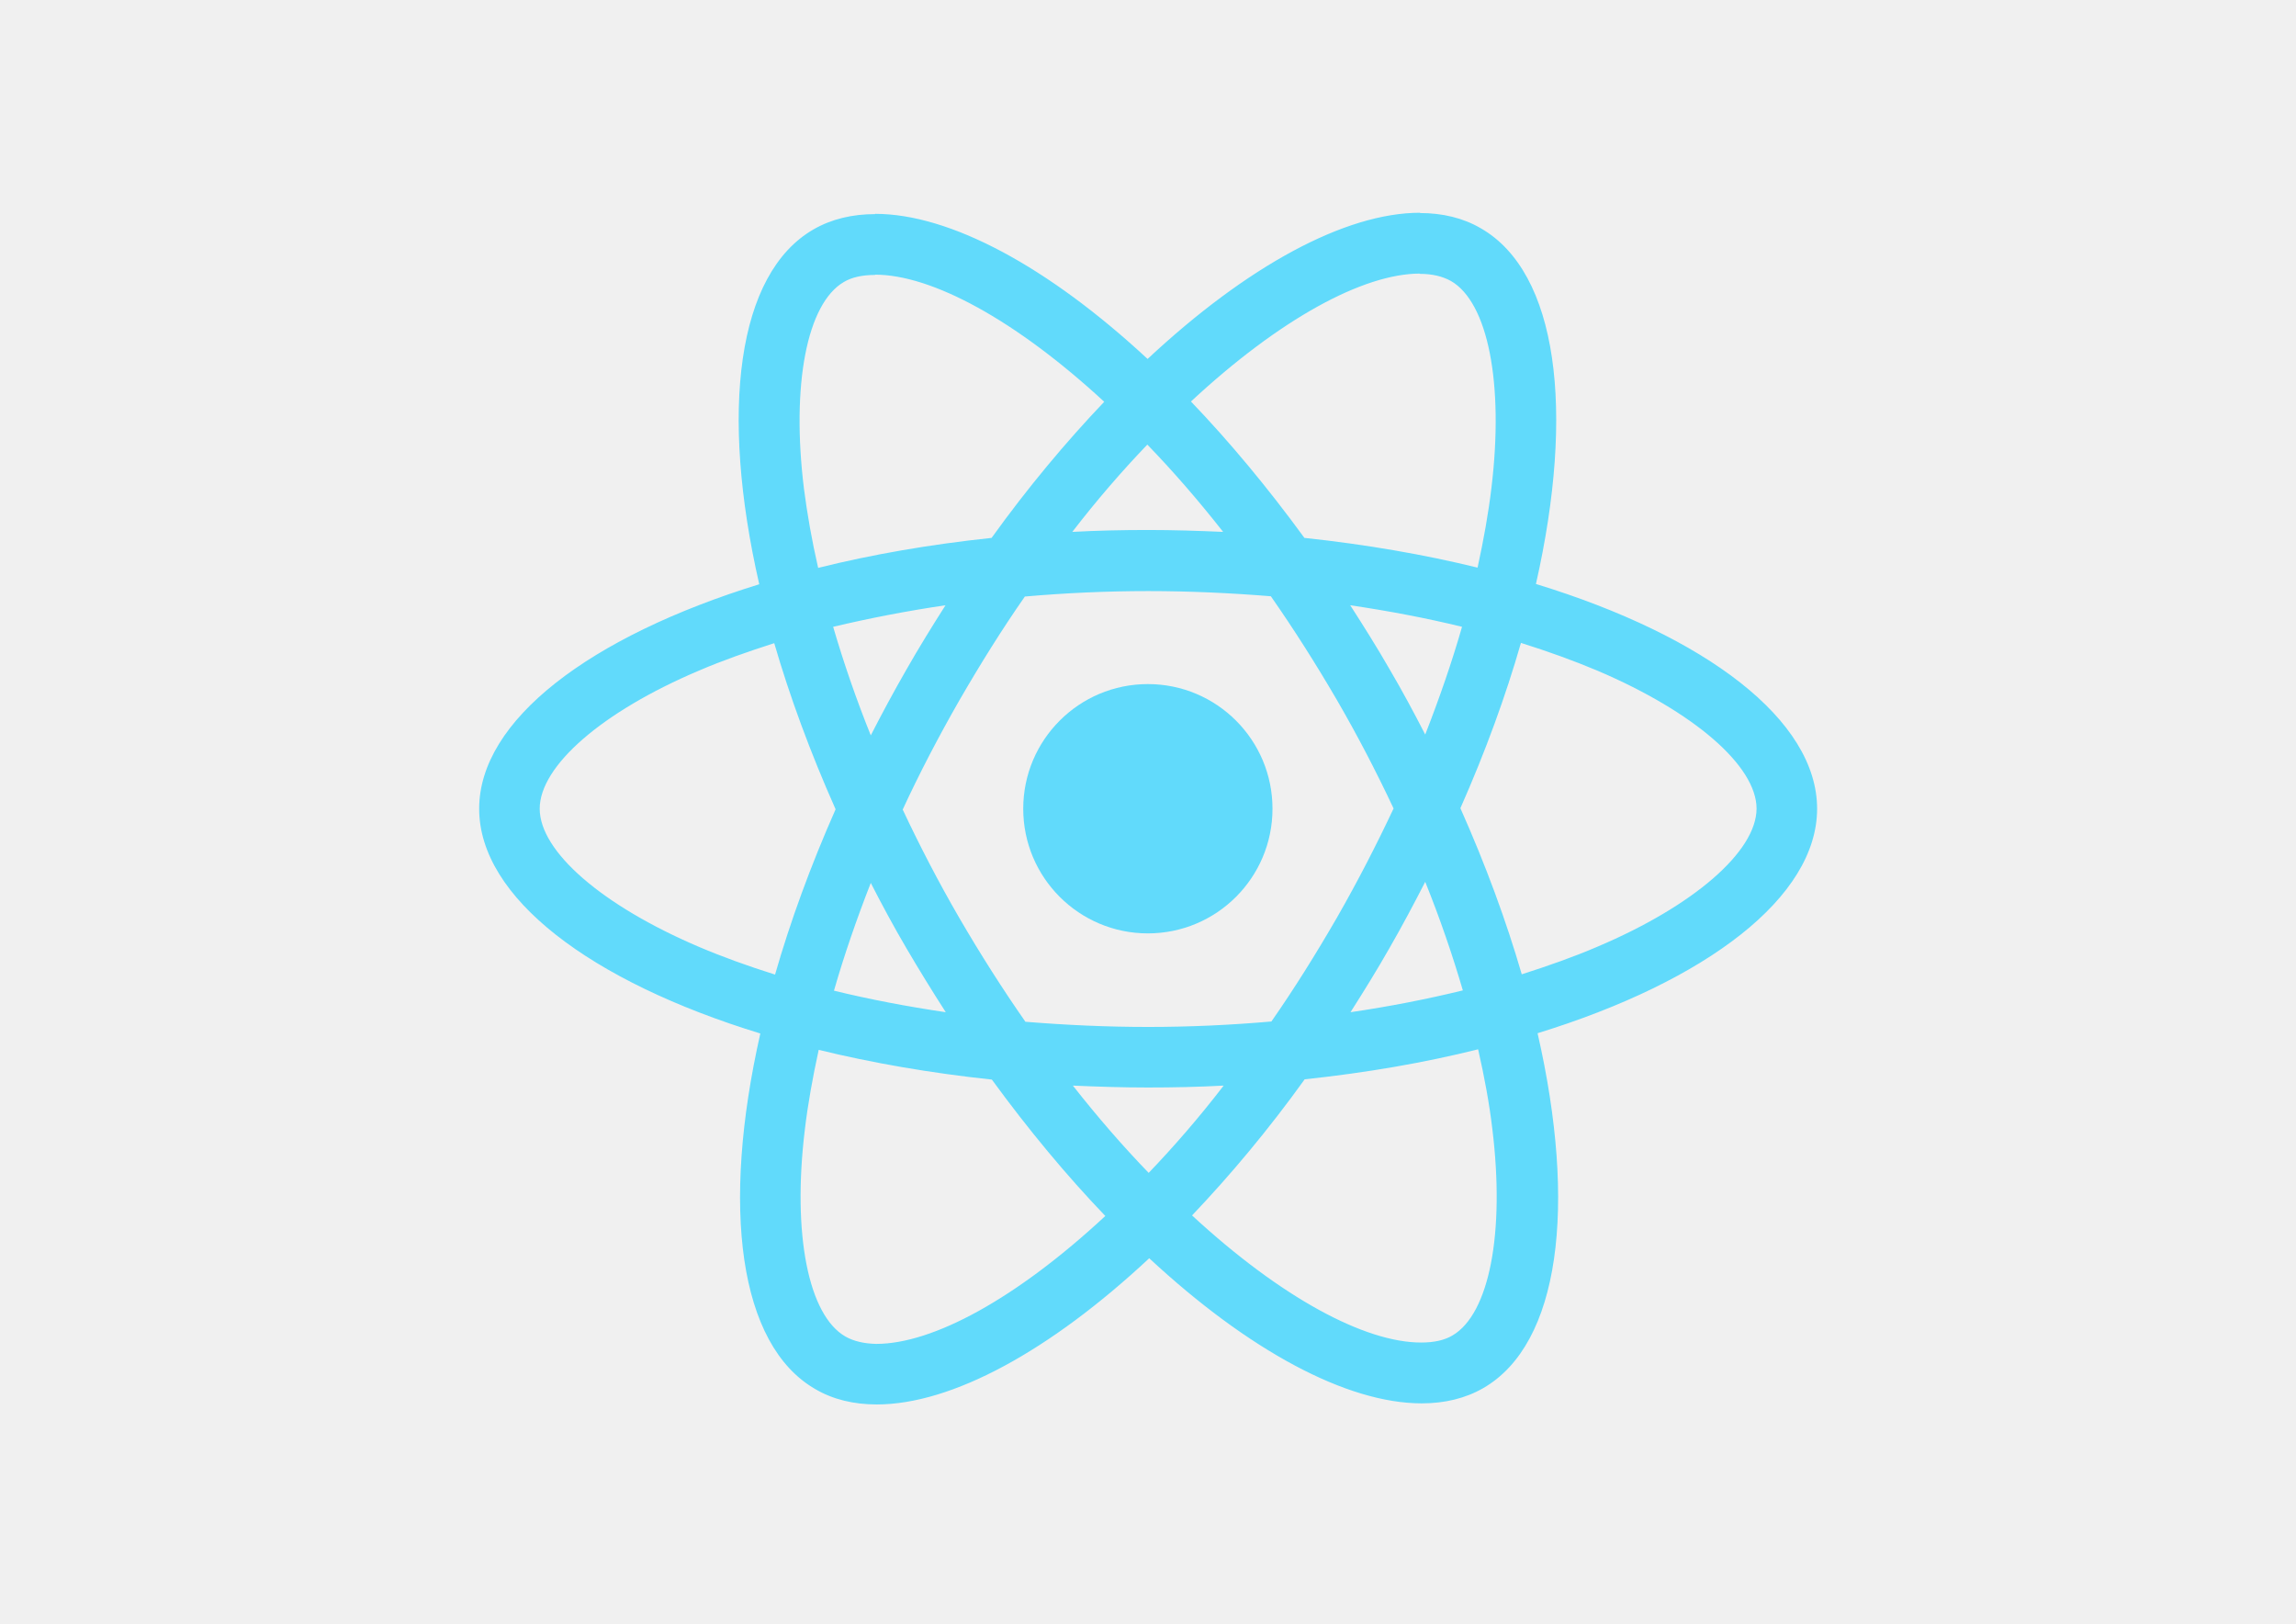
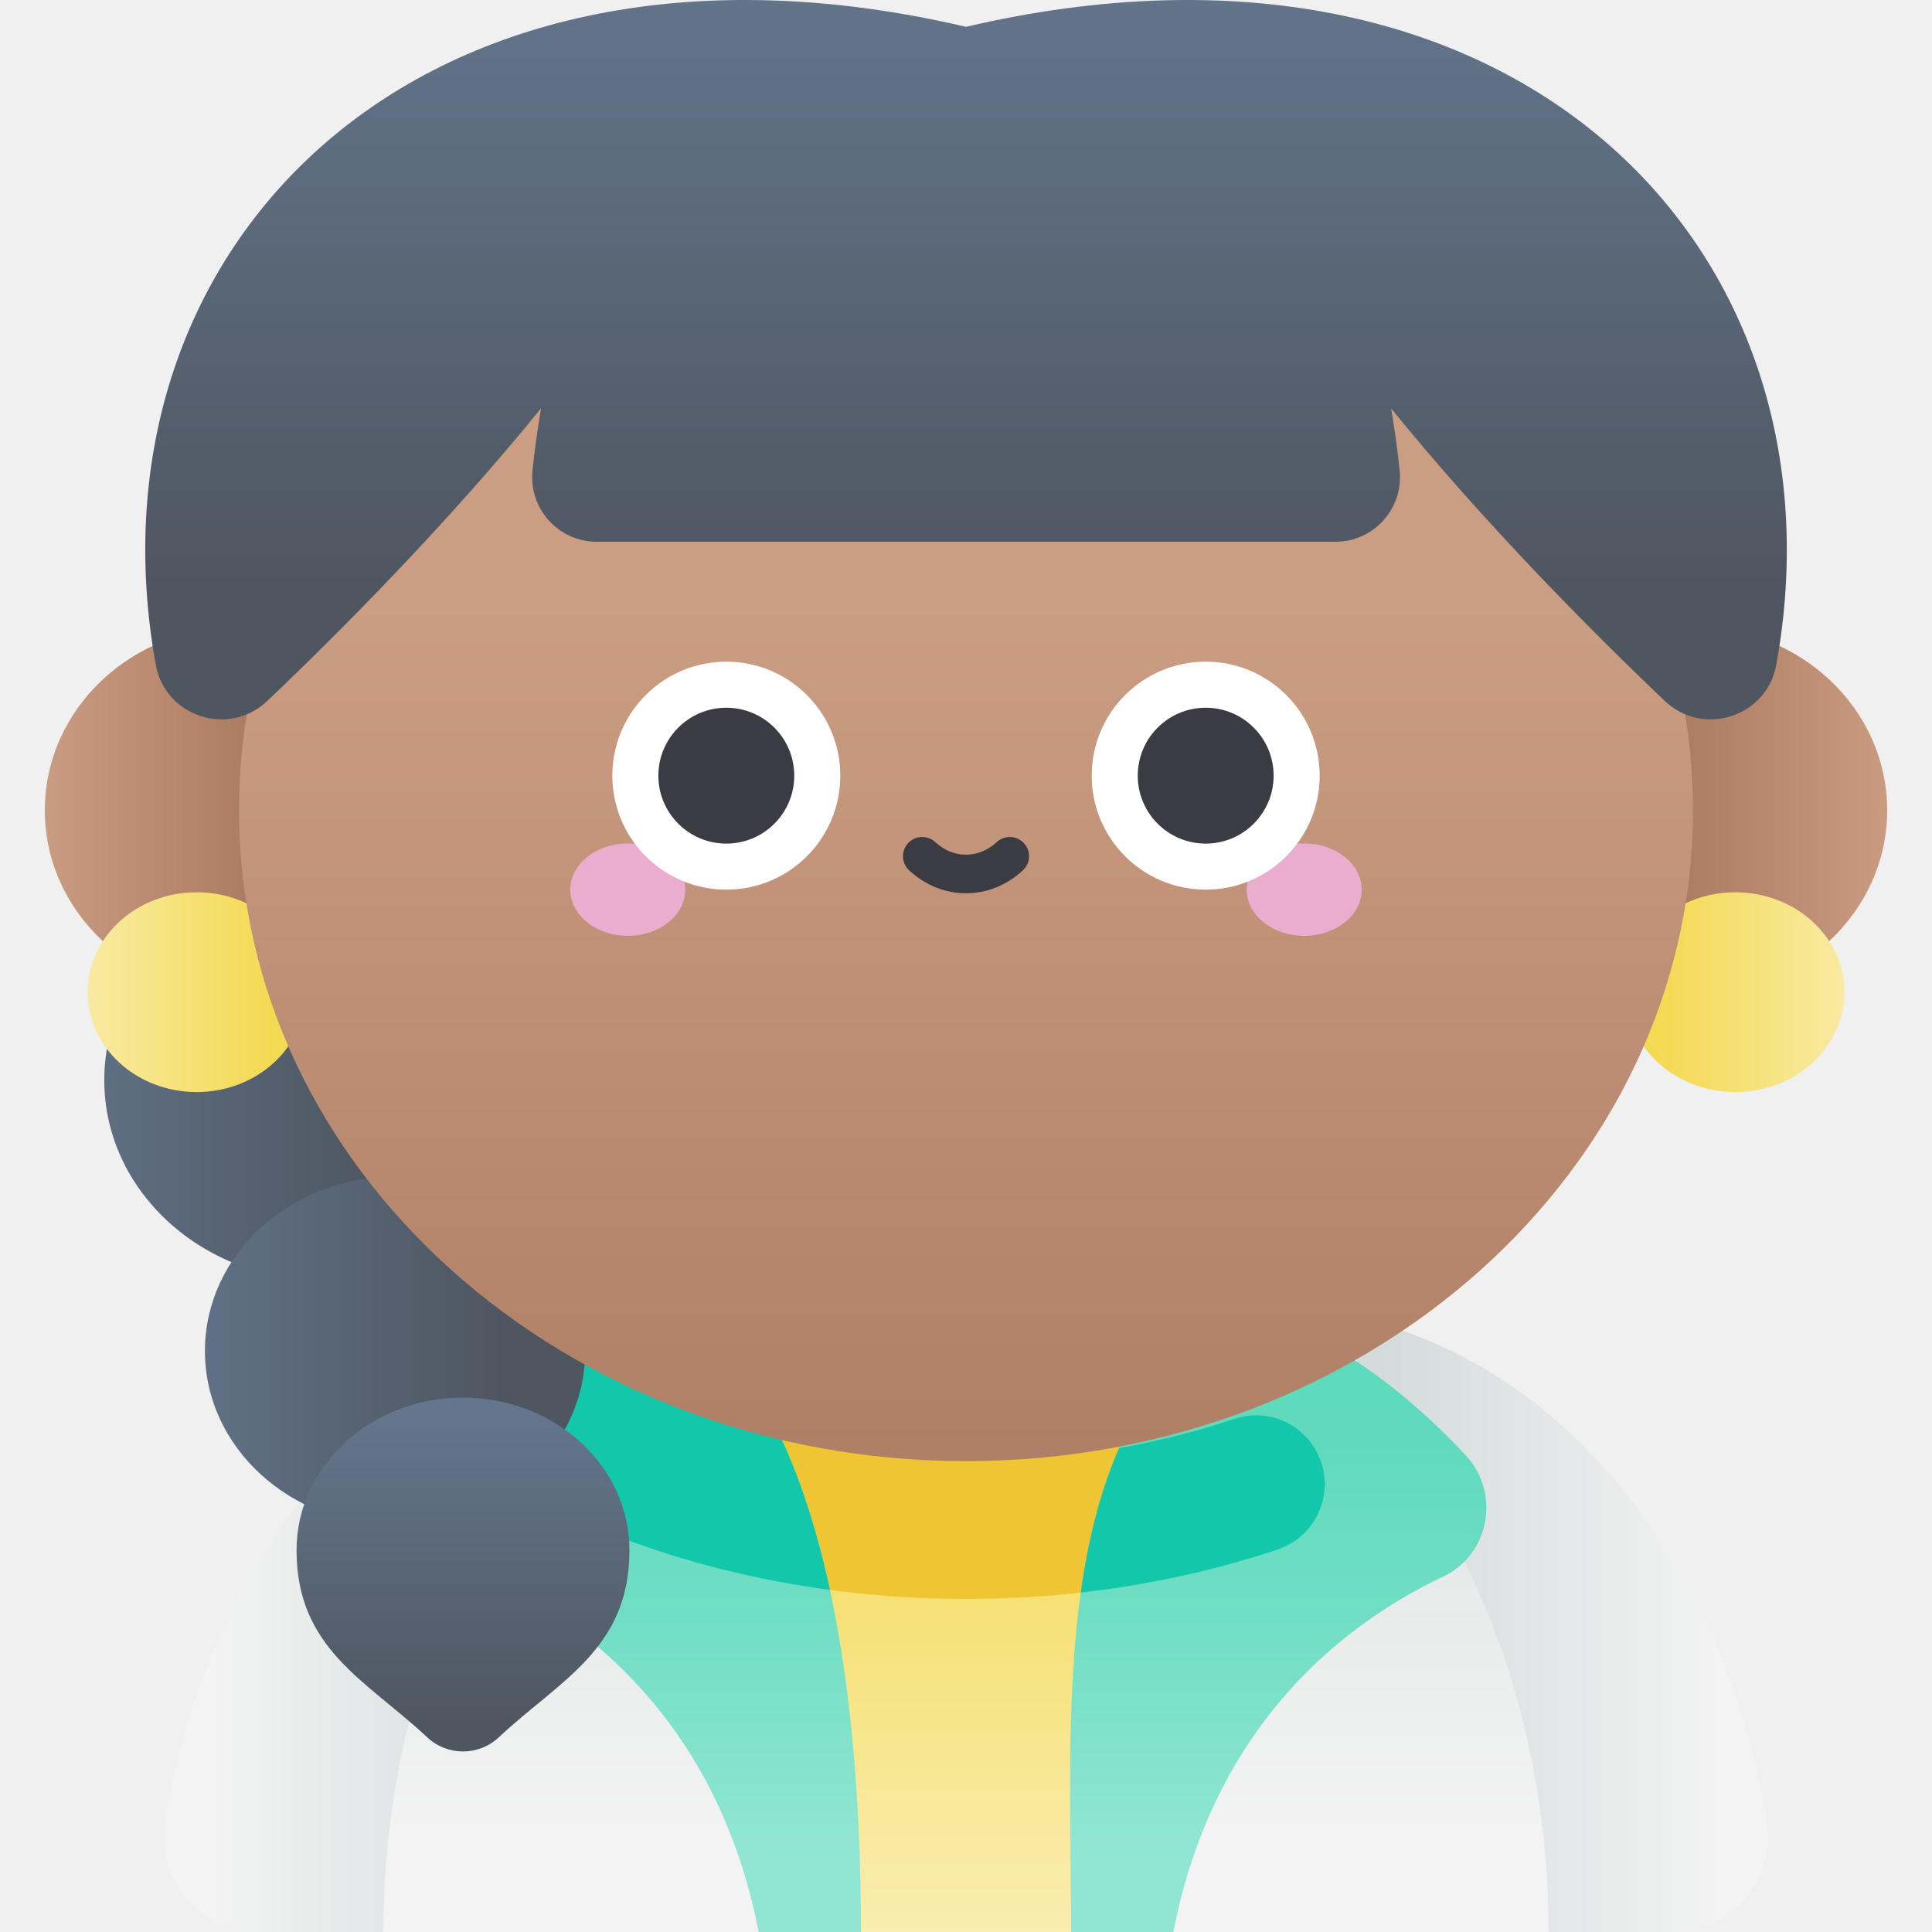
- <svg xmlns="http://www.w3.org/2000/svg" viewBox="0 0 841.9 595.3">
-   <g fill="#61DAFB">
-     <path d="M666.3 296.5c0-32.5-40.7-63.3-103.1-82.4 14.4-63.6 8-114.2-20.2-130.4-6.5-3.8-14.1-5.6-22.4-5.6v22.3c4.6 0 8.3.9 11.4 2.6 13.6 7.8 19.5 37.5 14.9 75.7-1.1 9.4-2.9 19.3-5.1 29.4-19.6-4.8-41-8.5-63.5-10.9-13.5-18.5-27.5-35.3-41.6-50 32.6-30.3 63.2-46.9 84-46.9V78c-27.5 0-63.5 19.6-99.9 53.6-36.4-33.8-72.4-53.2-99.9-53.2v22.3c20.7 0 51.4 16.5 84 46.6-14 14.7-28 31.4-41.3 49.9-22.6 2.4-44 6.1-63.6 11-2.3-10-4-19.7-5.2-29-4.7-38.2 1.1-67.9 14.6-75.8 3-1.8 6.9-2.6 11.5-2.6V78.5c-8.4 0-16 1.8-22.6 5.6-28.1 16.2-34.4 66.7-19.9 130.1-62.2 19.2-102.7 49.9-102.7 82.3 0 32.5 40.7 63.3 103.1 82.4-14.4 63.6-8 114.2 20.2 130.4 6.5 3.8 14.1 5.6 22.5 5.6 27.5 0 63.5-19.6 99.9-53.6 36.4 33.8 72.4 53.2 99.9 53.2 8.4 0 16-1.8 22.6-5.6 28.1-16.2 34.4-66.7 19.9-130.1 62-19.1 102.5-49.9 102.5-82.3zm-130.2-66.7c-3.7 12.9-8.3 26.2-13.5 39.5-4.1-8-8.4-16-13.1-24-4.6-8-9.5-15.8-14.4-23.4 14.2 2.1 27.9 4.7 41 7.9zm-45.8 106.5c-7.8 13.5-15.8 26.3-24.1 38.2-14.9 1.3-30 2-45.2 2-15.1 0-30.2-.7-45-1.9-8.3-11.9-16.4-24.6-24.2-38-7.6-13.1-14.5-26.4-20.8-39.8 6.2-13.4 13.2-26.8 20.7-39.9 7.8-13.5 15.8-26.3 24.1-38.2 14.9-1.3 30-2 45.2-2 15.1 0 30.2.7 45 1.9 8.3 11.9 16.4 24.6 24.2 38 7.6 13.1 14.5 26.4 20.8 39.8-6.3 13.4-13.2 26.8-20.7 39.9zm32.3-13c5.4 13.4 10 26.8 13.8 39.8-13.1 3.2-26.9 5.9-41.2 8 4.9-7.7 9.8-15.6 14.4-23.7 4.6-8 8.9-16.1 13-24.1zM421.2 430c-9.3-9.6-18.6-20.3-27.8-32 9 .4 18.2.7 27.5.7 9.4 0 18.7-.2 27.8-.7-9 11.7-18.3 22.4-27.5 32zm-74.4-58.9c-14.2-2.1-27.9-4.7-41-7.9 3.7-12.9 8.3-26.2 13.5-39.5 4.1 8 8.4 16 13.1 24 4.7 8 9.5 15.8 14.4 23.4zM420.7 163c9.3 9.6 18.6 20.3 27.8 32-9-.4-18.2-.7-27.5-.7-9.4 0-18.7.2-27.8.7 9-11.7 18.3-22.4 27.5-32zm-74 58.9c-4.9 7.7-9.8 15.6-14.4 23.7-4.6 8-8.9 16-13 24-5.4-13.4-10-26.8-13.8-39.8 13.1-3.1 26.9-5.8 41.2-7.9zm-90.5 125.2c-35.4-15.1-58.3-34.9-58.3-50.6 0-15.7 22.9-35.6 58.3-50.6 8.6-3.7 18-7 27.7-10.1 5.7 19.6 13.2 40 22.5 60.9-9.2 20.8-16.6 41.1-22.2 60.6-9.9-3.1-19.3-6.5-28-10.2zM310 490c-13.6-7.8-19.5-37.5-14.9-75.7 1.1-9.4 2.9-19.3 5.1-29.4 19.6 4.8 41 8.5 63.5 10.9 13.5 18.5 27.5 35.3 41.6 50-32.6 30.3-63.2 46.9-84 46.9-4.5-.1-8.3-1-11.3-2.7zm237.2-76.2c4.7 38.2-1.1 67.9-14.6 75.8-3 1.8-6.9 2.6-11.5 2.6-20.7 0-51.4-16.5-84-46.6 14-14.7 28-31.4 41.3-49.9 22.6-2.4 44-6.1 63.6-11 2.3 10.1 4.1 19.8 5.2 29.1zm38.5-66.7c-8.6 3.7-18 7-27.7 10.1-5.7-19.6-13.2-40-22.5-60.9 9.2-20.8 16.6-41.1 22.2-60.6 9.9 3.1 19.3 6.5 28.1 10.2 35.4 15.1 58.3 34.9 58.3 50.6-.1 15.7-23 35.6-58.4 50.6zM320.8 78.4z" />
-     <circle cx="420.9" cy="296.5" r="45.7" />
-     <path d="M520.5 78.1z" />
+ <svg xmlns="http://www.w3.org/2000/svg" xmlns:xlink="http://www.w3.org/1999/xlink" id="Capa_1" enable-background="new 0 0 502 502" height="512" viewBox="0 0 502 502" width="512">
+   <linearGradient id="lg1">
+     <stop offset="0" stop-color="#d4dbdb" />
+     <stop offset="1" stop-color="#f3f3f3" />
+   </linearGradient>
+   <linearGradient id="SVGID_1_" gradientUnits="userSpaceOnUse" x1="143.622" x2="54.641" xlink:href="#lg1" y1="421.47" y2="421.47" />
+   <linearGradient id="SVGID_2_" gradientTransform="matrix(-1 0 0 1 3030 0)" gradientUnits="userSpaceOnUse" x1="2671.622" x2="2582.641" xlink:href="#lg1" y1="421.47" y2="421.47" />
+   <linearGradient id="SVGID_3_" gradientUnits="userSpaceOnUse" x1="251" x2="251" xlink:href="#lg1" y1="293.087" y2="478.031" />
+   <linearGradient id="lg2">
+     <stop offset="0" stop-color="#f4d952" />
+     <stop offset="1" stop-color="#f9edaf" />
+   </linearGradient>
+   <linearGradient id="SVGID_4_" gradientUnits="userSpaceOnUse" x1="251" x2="251" xlink:href="#lg2" y1="361.753" y2="501.912" />
+   <linearGradient id="lg3">
+     <stop offset="0" stop-color="#5bd9bb" />
+     <stop offset=".253" stop-color="#60dabd" />
+     <stop offset=".573" stop-color="#70dec4" />
+     <stop offset=".926" stop-color="#8ae4cf" />
+     <stop offset="1" stop-color="#90e6d2" />
+   </linearGradient>
+   <linearGradient id="SVGID_5_" gradientUnits="userSpaceOnUse" x1="169.745" x2="169.745" xlink:href="#lg3" y1="340.718" y2="477.853" />
+   <linearGradient id="SVGID_6_" gradientTransform="matrix(-1 0 0 1 3030 0)" gradientUnits="userSpaceOnUse" x1="2697.872" x2="2697.872" xlink:href="#lg3" y1="340.718" y2="477.853" />
+   <linearGradient id="lg4">
+     <stop offset="0" stop-color="#4e5660" />
+     <stop offset="1" stop-color="#64768d" />
+   </linearGradient>
+   <linearGradient id="SVGID_7_" gradientUnits="userSpaceOnUse" x1="99.194" x2="2.083" xlink:href="#lg4" y1="280.659" y2="280.659" />
+   <linearGradient id="SVGID_8_" gradientUnits="userSpaceOnUse" x1="131.498" x2="35.754" xlink:href="#lg4" y1="351.038" y2="351.038" />
+   <linearGradient id="SVGID_9_" gradientUnits="userSpaceOnUse" x1="120.302" x2="120.302" xlink:href="#lg4" y1="448.178" y2="366.017" />
+   <linearGradient id="lg5">
+     <stop offset="0" stop-color="#ad7d63" />
+     <stop offset="1" stop-color="#cb9d82" />
+   </linearGradient>
+   <linearGradient id="SVGID_10_" gradientUnits="userSpaceOnUse" x1="64.374" x2="8" xlink:href="#lg5" y1="210.545" y2="210.545" />
+   <linearGradient id="SVGID_11_" gradientUnits="userSpaceOnUse" x1="71.534" x2="14.324" xlink:href="#lg2" y1="257.802" y2="257.802" />
+   <linearGradient id="SVGID_12_" gradientTransform="matrix(-1 0 0 1 3030 0)" gradientUnits="userSpaceOnUse" x1="2592.374" x2="2536" xlink:href="#lg5" y1="210.545" y2="210.545" />
+   <linearGradient id="SVGID_13_" gradientTransform="matrix(-1 0 0 1 902 0)" gradientUnits="userSpaceOnUse" x1="471.534" x2="414.324" xlink:href="#lg2" y1="257.802" y2="257.802" />
+   <linearGradient id="SVGID_14_" gradientUnits="userSpaceOnUse" x1="251" x2="251" xlink:href="#lg5" y1="398.055" y2="156.14" />
+   <linearGradient id="SVGID_15_" gradientUnits="userSpaceOnUse" x1="251.011" x2="251.011" xlink:href="#lg4" y1="153.85" y2="-11.133" />
+   <g>
+     <path d="m156.437 340.94c-63.65 10.713-103.859 71.033-113.554 132.426-2.374 15.033 9.249 28.634 24.468 28.634h32.263l104.177-161.06z" fill="url(#SVGID_1_)" />
+     <path d="m345.563 340.94c63.649 10.713 103.858 71.033 113.554 132.426 2.374 15.033-9.248 28.634-24.468 28.634h-32.263l-104.177-161.06z" fill="url(#SVGID_2_)" />
+     <path d="m251 316.239c-83.608 0-151.386 83.168-151.386 185.761h97.511l53.875-13.832 53.874 13.832h97.511c.001-102.593-67.777-185.761-151.385-185.761z" fill="url(#SVGID_3_)" />
+     <path d="m314.902 326.567v75.334l-36.6 100.099h-54.604l-36.6-100.099v-75.334z" fill="url(#SVGID_4_)" />
+     <path d="m187.098 401.901 2.305 6.303c19.66 4.782 40.333 7.251 61.597 7.251s41.938-2.47 61.597-7.251l2.305-6.303v-75.334h-127.804z" fill="#efc534" />
+     <path d="m159.175 348.586c-9.125 3.51-25.214 15.64-38.077 29.621-9.089 9.878-6.128 25.773 6.009 31.507 24.009 11.342 59.241 36.959 70.019 92.286h26.573c0-46.17-4.959-103.634-26.651-139.426z" fill="url(#SVGID_5_)" />
+     <path d="m342.825 348.586c9.125 3.51 25.214 15.64 38.077 29.621 9.089 9.878 6.128 25.773-6.009 31.507-24.009 11.342-59.241 36.959-70.019 92.286h-26.573c0-46.17-3.796-100.401 17.896-136.193z" fill="url(#SVGID_6_)" />
+     <path d="m320.802 368.665c-9.567 3.202-19.586 5.751-30.01 7.583-5.017 11.376-8.099 24.11-9.971 37.546 17.697-1.982 34.805-5.738 51.064-11.156 10.169-3.389 15.191-14.803 10.673-24.524-3.813-8.206-13.175-12.321-21.756-9.449z" fill="#12c7aa" />
+     <path d="m121.098 378.207c-.277.301-.541.607-.796.919 27.963 17.738 60.445 29.321 95.337 33.988-4.073-18.872-10.022-36.4-18.592-50.54l-37.872-13.987c-9.125 3.509-25.214 15.639-38.077 29.62z" fill="#12c7aa" />
+     <ellipse cx="83.849" cy="280.659" fill="url(#SVGID_7_)" rx="56.757" ry="52.027" />
+     <ellipse cx="102.646" cy="351.038" fill="url(#SVGID_8_)" rx="49.4" ry="45.283" />
+     <path d="m129.581 451.432c-5.205 4.878-13.352 4.878-18.557 0-15.835-14.842-33.972-22.946-33.972-48.638 0-21.896 19.364-39.646 43.251-39.646s43.251 17.75 43.251 39.646c-.001 25.692-18.139 33.796-33.973 48.638z" fill="url(#SVGID_9_)" />
+     <ellipse cx="62.105" cy="210.545" fill="url(#SVGID_10_)" rx="50.458" ry="47.696" />
+     <ellipse cx="51.096" cy="257.802" fill="url(#SVGID_11_)" rx="28.336" ry="25.956" />
+     <ellipse cx="439.895" cy="210.545" fill="url(#SVGID_12_)" rx="50.458" ry="47.696" />
+     <ellipse cx="450.904" cy="257.802" fill="url(#SVGID_13_)" rx="28.336" ry="25.956" />
+     <ellipse cx="251" cy="210.545" fill="url(#SVGID_14_)" rx="188.895" ry="169.107" />
+     <g>
+       <ellipse cx="163.114" cy="231.161" fill="#eaadcd" rx="14.936" ry="12.003" />
+       <ellipse cx="338.885" cy="231.161" fill="#eaadcd" rx="14.936" ry="12.003" />
+       <circle cx="188.721" cy="201.544" fill="#fff" r="29.618" />
+       <circle cx="313.279" cy="201.544" fill="#fff" r="29.618" />
+       <g fill="#3b3b44">
+         <g>
+           <circle cx="188.721" cy="201.544" r="17.652" />
+           <circle cx="313.279" cy="201.544" r="17.652" />
+         </g>
+         <path d="m251 232.103c-5.248 0-10.495-1.984-14.776-5.954-2.025-1.877-2.145-5.041-.267-7.065 1.878-2.025 5.042-2.145 7.066-.267 4.697 4.354 11.257 4.354 15.954 0 2.023-1.879 5.188-1.759 7.066.267 1.877 2.024 1.758 5.188-.267 7.065-4.281 3.97-9.528 5.954-14.776 5.954z" />
+       </g>
+     </g>
+     <path d="m251.011 6.967c142.005-33.173 230.212 57.063 210.534 165.762-2.447 13.515-18.987 18.882-28.946 9.423-19.245-18.279-47.37-46.7-71.142-76.043.91 5.357 1.671 10.787 2.222 16.172 1.01 9.884-6.73 18.481-16.666 18.481h-191.986c-9.935 0-17.674-8.596-16.664-18.48.551-5.395 1.314-10.836 2.226-16.202-23.778 29.353-51.914 57.787-71.166 76.072-9.959 9.459-26.499 4.092-28.946-9.423-19.678-108.699 68.528-198.935 210.534-165.762z" fill="url(#SVGID_15_)" />
  </g>
</svg>
